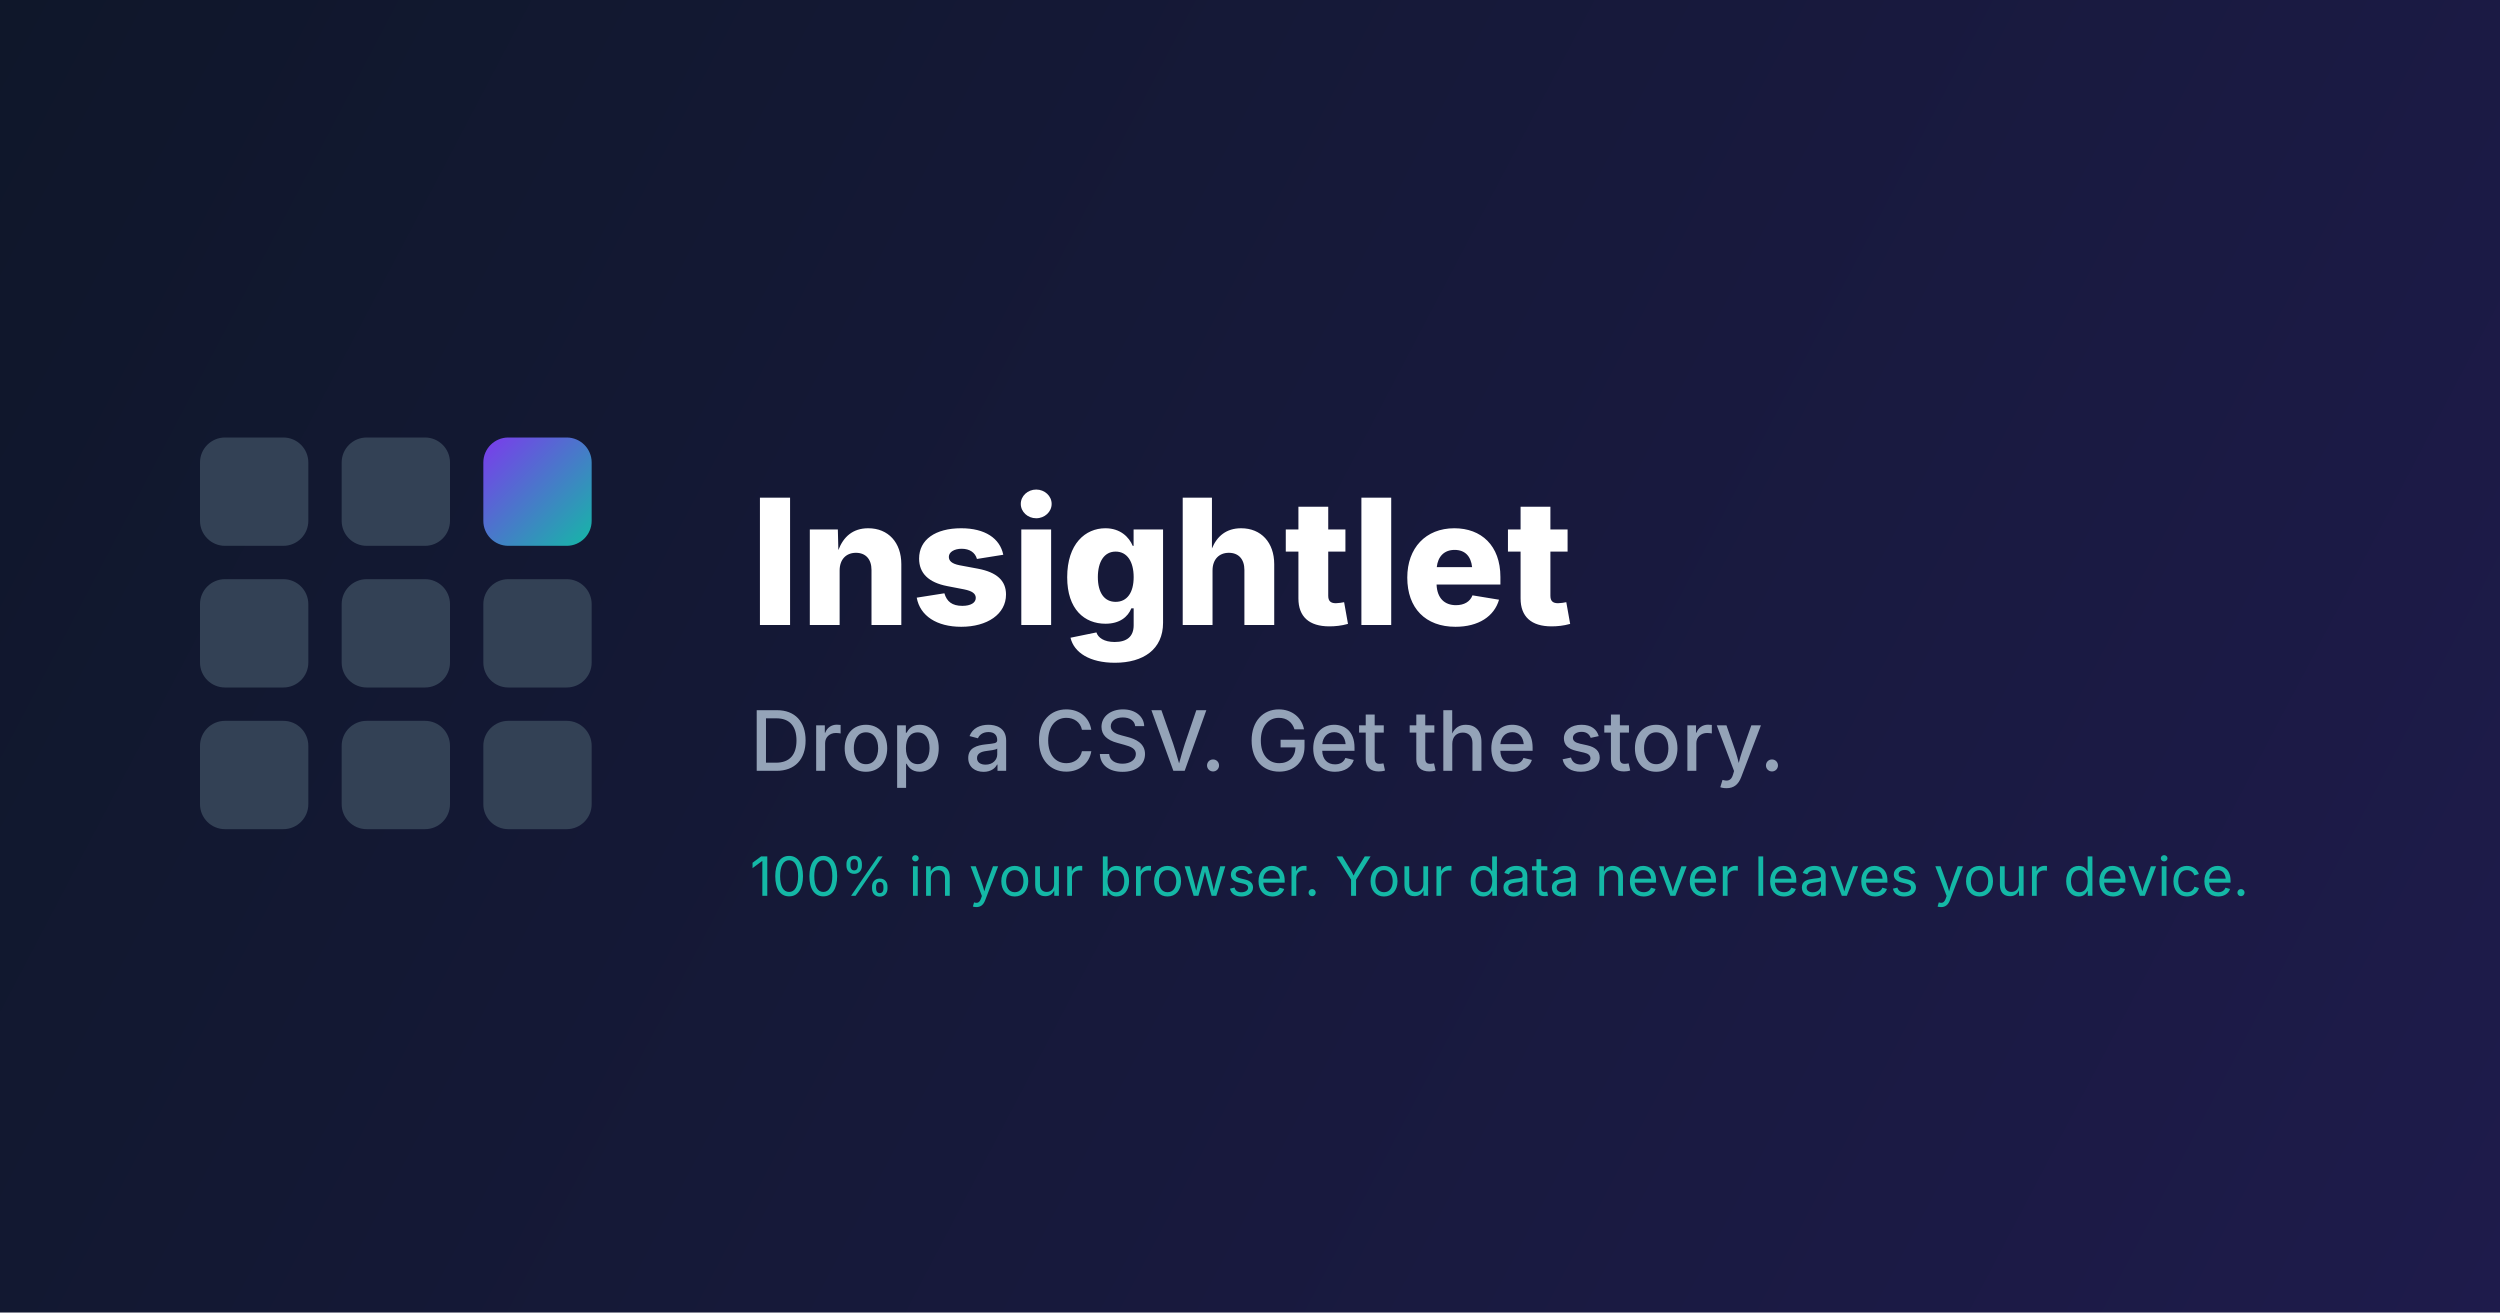
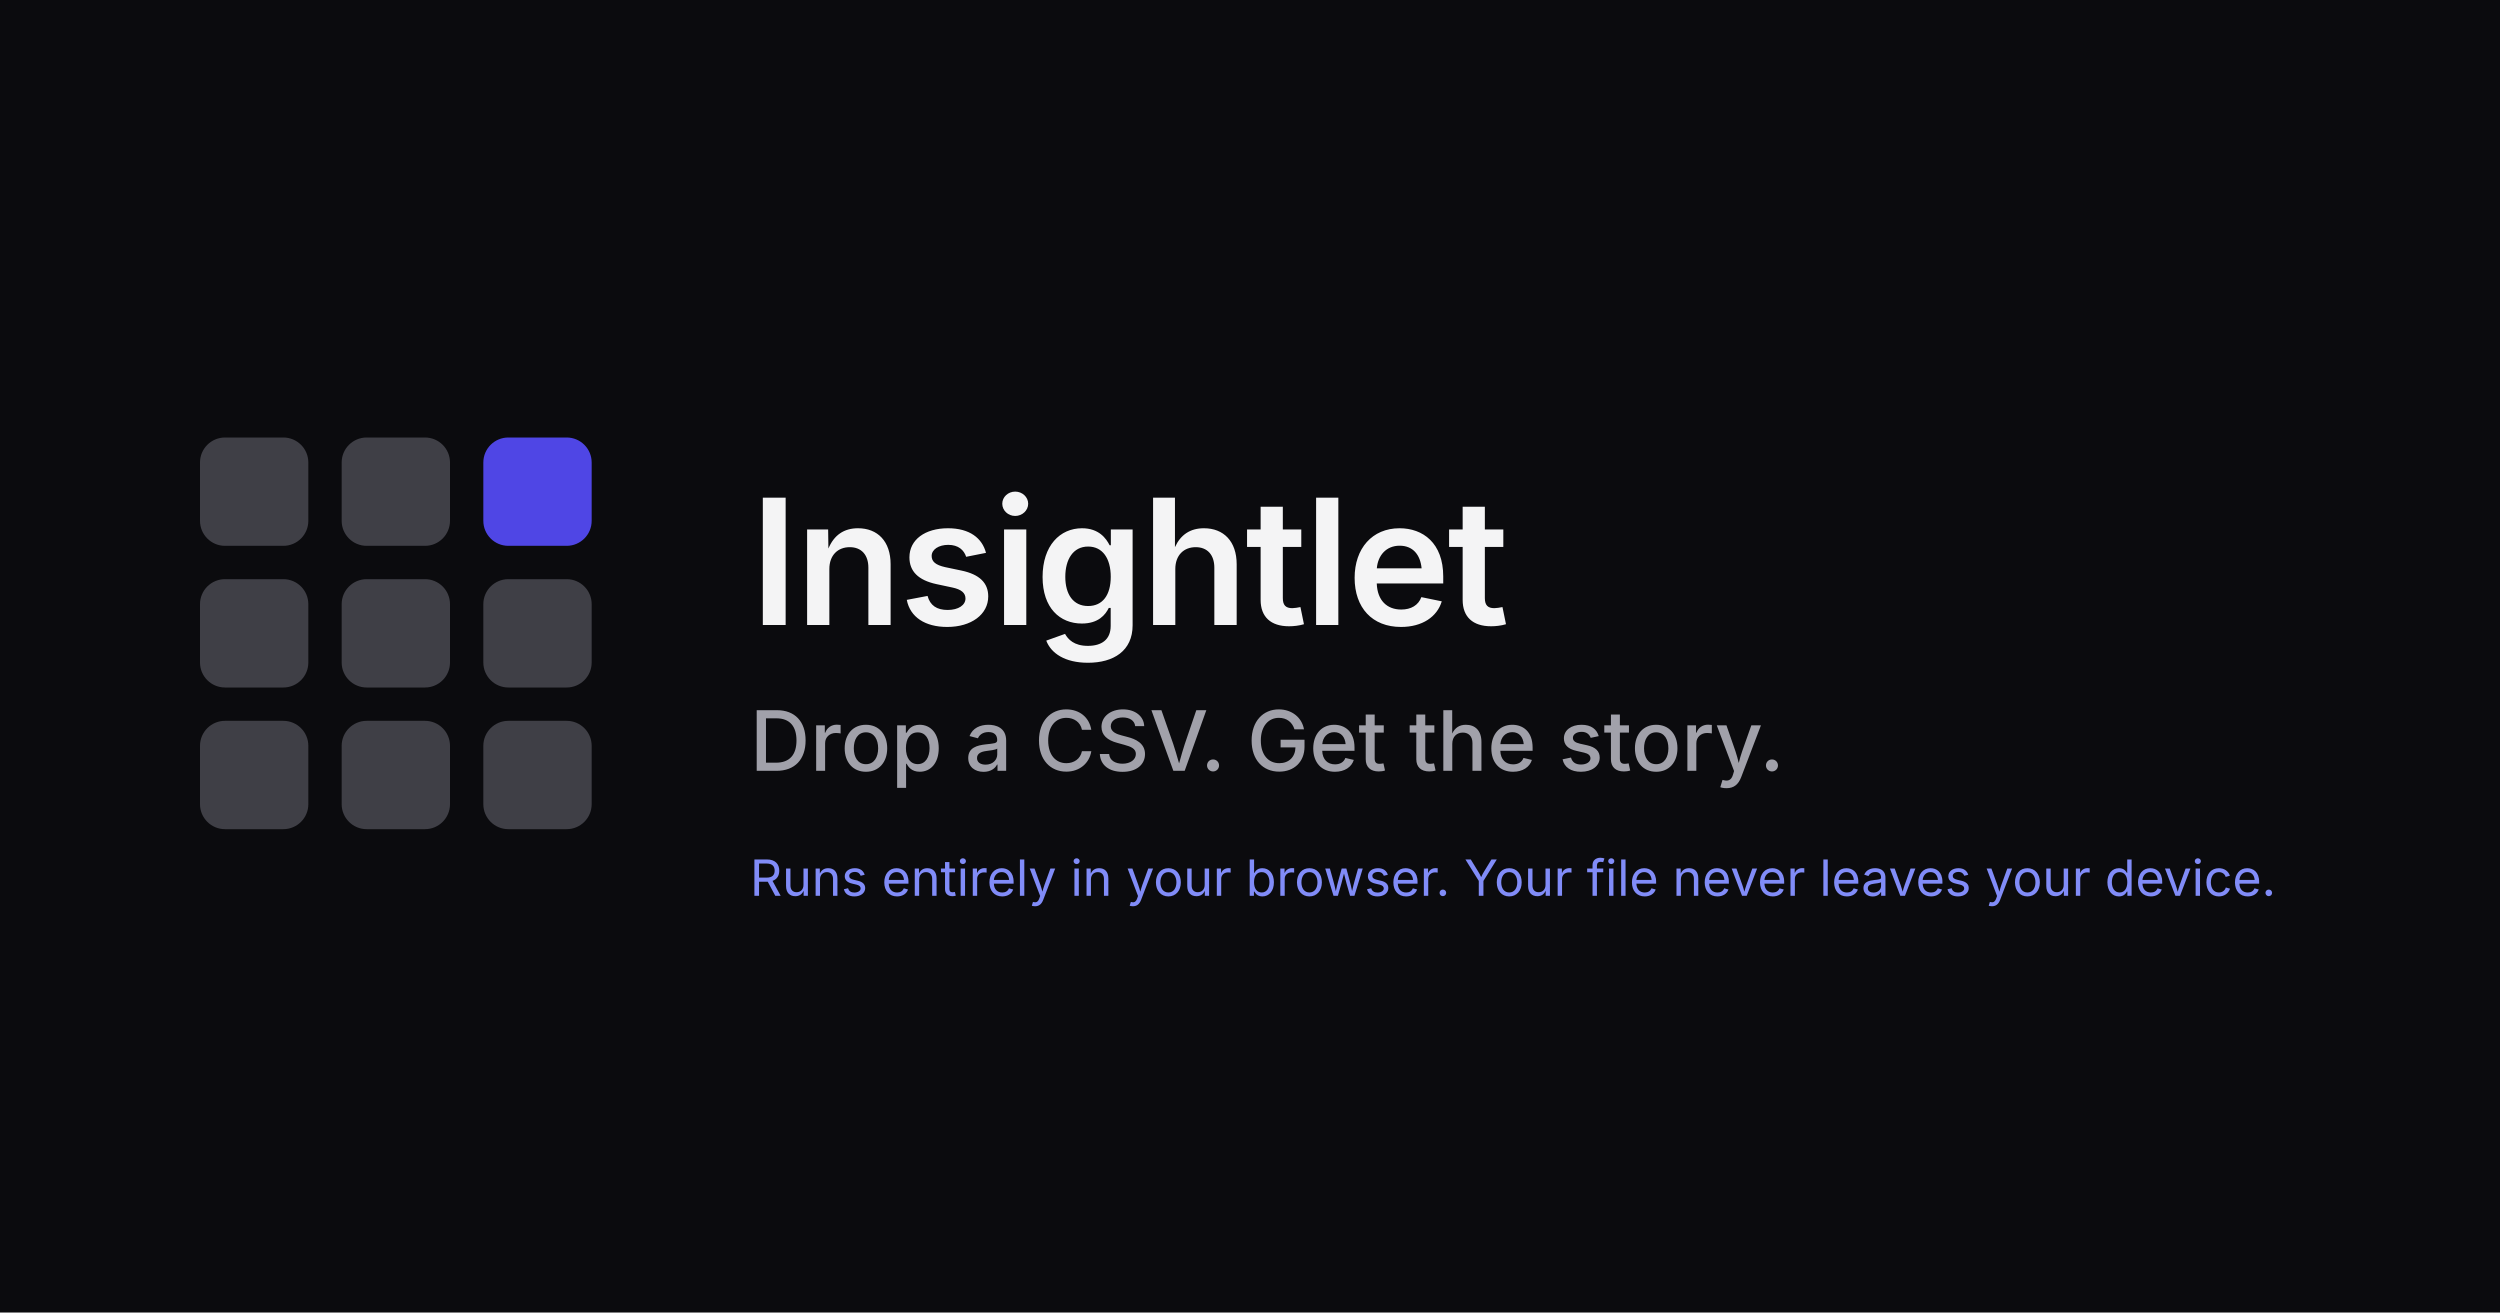
<svg xmlns="http://www.w3.org/2000/svg" width="1200" height="630" viewBox="0 0 1200 630" fill="none">
-   <defs>
-     <linearGradient id="bg" x1="0" y1="0" x2="1200" y2="630" gradientUnits="userSpaceOnUse">
-       <stop stop-color="#0F172A" />
-       <stop offset="1" stop-color="#1E1B4B" />
-     </linearGradient>
-     <linearGradient id="accent" x1="0" y1="0" x2="1" y2="1">
-       <stop stop-color="#7C3AED" />
-       <stop offset="1" stop-color="#14B8A6" />
-     </linearGradient>
-   </defs>
-   <rect width="1200" height="630" fill="url(#bg)" />
+   <rect width="1200" height="630" fill="#0B0B0E" />
  <g transform="translate(96,210)">
-     <rect x="0" y="0" width="52" height="52" rx="12" fill="#334155" />
-     <rect x="68" y="0" width="52" height="52" rx="12" fill="#334155" />
-     <rect x="136" y="0" width="52" height="52" rx="12" fill="url(#accent)" />
-     <rect x="0" y="68" width="52" height="52" rx="12" fill="#334155" />
-     <rect x="68" y="68" width="52" height="52" rx="12" fill="#334155" />
-     <rect x="136" y="68" width="52" height="52" rx="12" fill="#334155" />
-     <rect x="0" y="136" width="52" height="52" rx="12" fill="#334155" />
-     <rect x="68" y="136" width="52" height="52" rx="12" fill="#334155" />
-     <rect x="136" y="136" width="52" height="52" rx="12" fill="#334155" />
+     <rect x="0" y="0" width="52" height="52" rx="12" fill="#3F3F46" />
+     <rect x="68" y="0" width="52" height="52" rx="12" fill="#3F3F46" />
+     <rect x="136" y="0" width="52" height="52" rx="12" fill="#4F46E5" />
+     <rect x="0" y="68" width="52" height="52" rx="12" fill="#3F3F46" />
+     <rect x="68" y="68" width="52" height="52" rx="12" fill="#3F3F46" />
+     <rect x="136" y="68" width="52" height="52" rx="12" fill="#3F3F46" />
+     <rect x="0" y="136" width="52" height="52" rx="12" fill="#3F3F46" />
+     <rect x="68" y="136" width="52" height="52" rx="12" fill="#3F3F46" />
+     <rect x="136" y="136" width="52" height="52" rx="12" fill="#3F3F46" />
  </g>
-   <text x="360" y="300" font-family="Inter, sans-serif" font-size="84" font-weight="800" fill="#fff">Insightlet</text>
-   <text x="360" y="370" font-family="Inter, sans-serif" font-size="40" font-weight="500" fill="#94A3B8">Drop a CSV. Get the story.</text>
-   <text x="360" y="430" font-family="Inter, sans-serif" font-size="26" font-weight="400" fill="#14B8A6">100% in your browser. Your data never leaves your device.</text>
+   <text x="360" y="300" font-family="Inter, sans-serif" font-size="84" font-weight="600" letter-spacing="-1.5" fill="#F4F4F5">Insightlet</text>
+   <text x="360" y="370" font-family="Inter, sans-serif" font-size="40" font-weight="500" fill="#A1A1AA">Drop a CSV. Get the story.</text>
+   <text x="360" y="430" font-family="Inter, sans-serif" font-size="24" font-weight="400" fill="#818CF8">Runs entirely in your browser. Your file never leaves your device.</text>
</svg>
